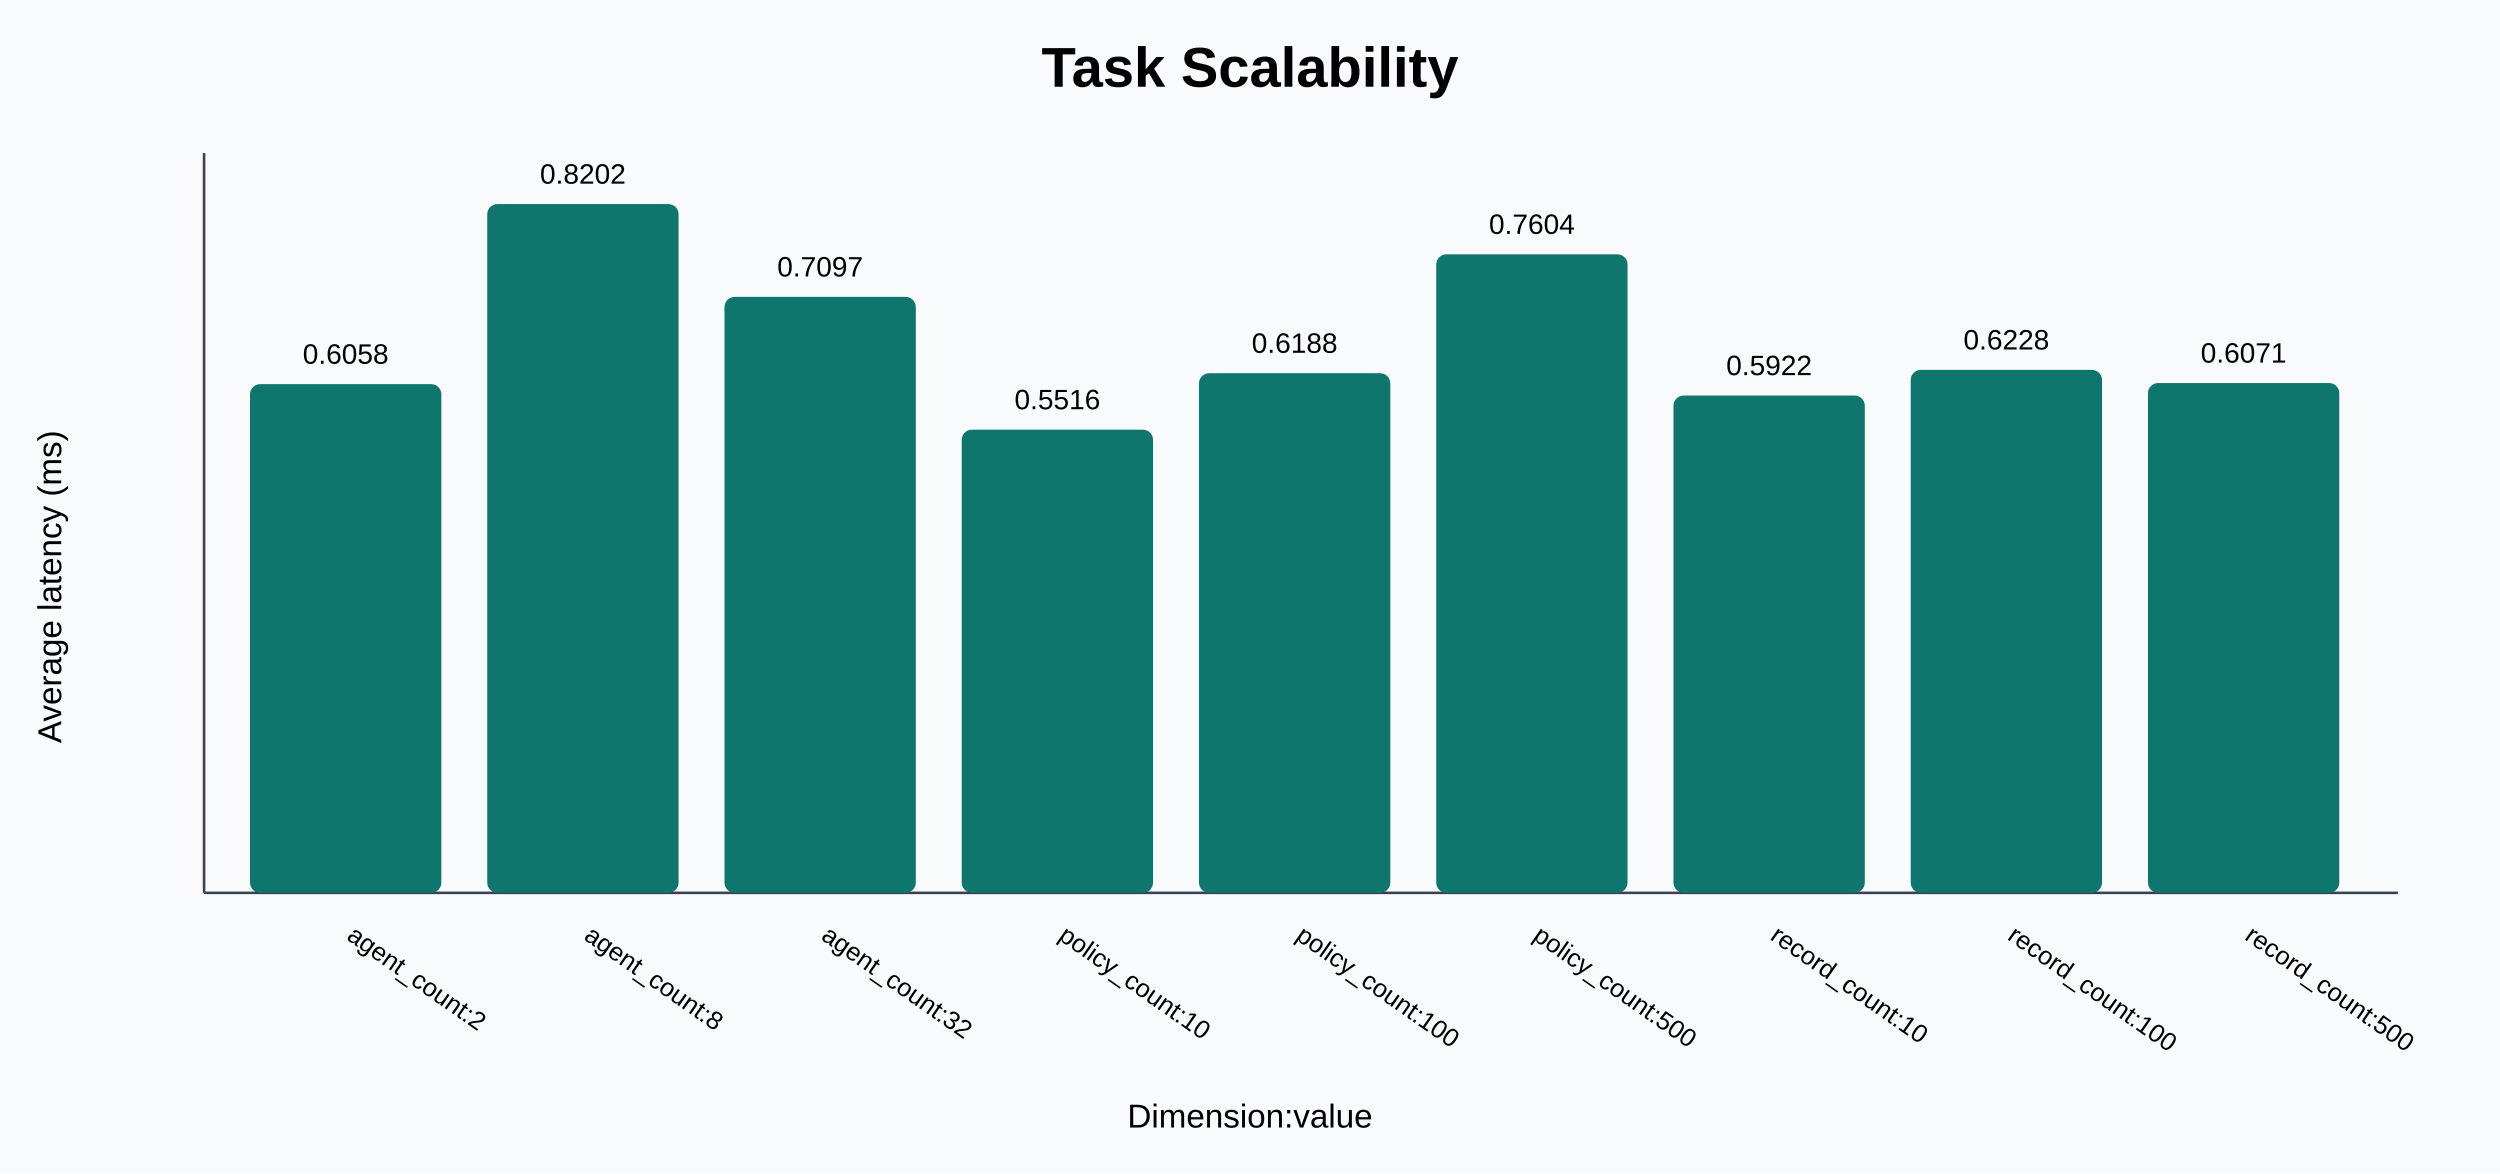
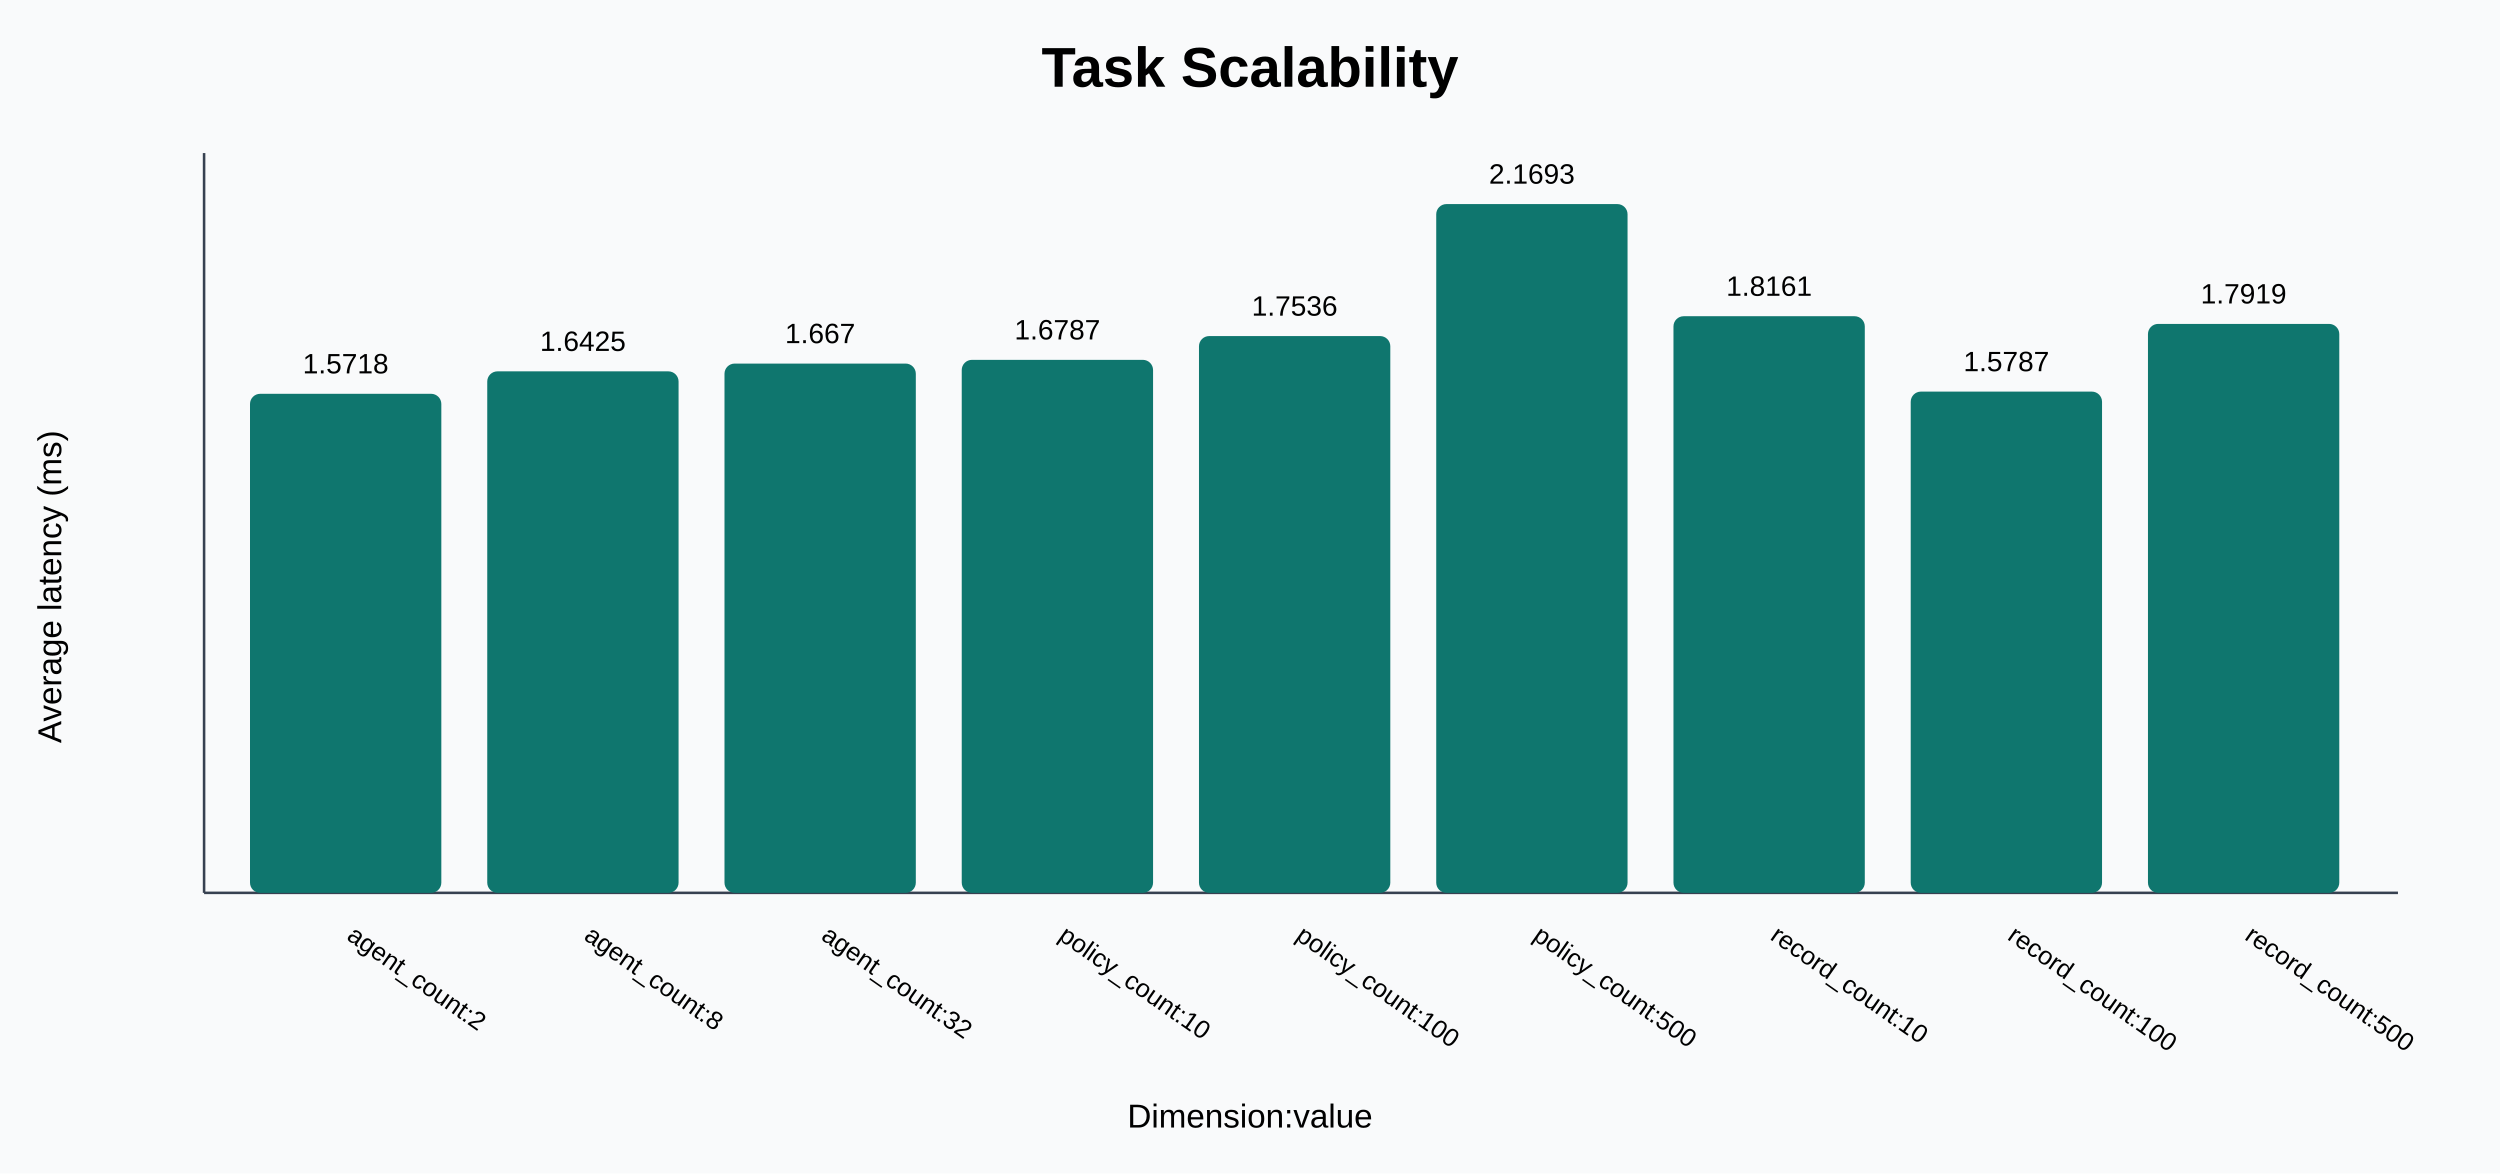
<svg xmlns="http://www.w3.org/2000/svg" width="980" height="460" viewBox="0 0 980 460">
  <rect width="100%" height="100%" fill="#f9fafb" />
  <text x="490.0" y="34" text-anchor="middle" font-family="Arial" font-size="22" font-weight="700">Task Scalability</text>
  <line x1="80" y1="60" x2="80" y2="350" stroke="#374151" />
  <line x1="80" y1="350" x2="940" y2="350" stroke="#374151" />
  <text x="24" y="230.0" transform="rotate(-90 24 230.0)" text-anchor="middle" font-family="Arial" font-size="13">Average latency (ms)</text>
  <text x="490.0" y="442" text-anchor="middle" font-family="Arial" font-size="13">Dimension:value</text>
-   <rect x="98" y="150.58" width="75" height="199.42" fill="#0f766e" rx="4" />
-   <text x="135.5" y="142.58" text-anchor="middle" font-family="Arial" font-size="11">0.6058</text>
+   <rect x="98" y="154.37" width="75" height="195.63" fill="#0f766e" rx="4" />
+   <text x="135.5" y="146.37" text-anchor="middle" font-family="Arial" font-size="11">1.5718</text>
  <text x="135.5" y="368" transform="rotate(35 135.5 368)" text-anchor="start" font-family="Arial" font-size="10">agent_count:2</text>
-   <rect x="191" y="80.00" width="75" height="270.00" fill="#0f766e" rx="4" />
-   <text x="228.5" y="72.00" text-anchor="middle" font-family="Arial" font-size="11">0.8202</text>
+   <rect x="191" y="145.57" width="75" height="204.43" fill="#0f766e" rx="4" />
+   <text x="228.5" y="137.57" text-anchor="middle" font-family="Arial" font-size="11">1.6425</text>
  <text x="228.5" y="368" transform="rotate(35 228.5 368)" text-anchor="start" font-family="Arial" font-size="10">agent_count:8</text>
-   <rect x="284" y="116.38" width="75" height="233.62" fill="#0f766e" rx="4" />
-   <text x="321.5" y="108.38" text-anchor="middle" font-family="Arial" font-size="11">0.7097</text>
+   <rect x="284" y="142.52" width="75" height="207.48" fill="#0f766e" rx="4" />
+   <text x="321.5" y="134.52" text-anchor="middle" font-family="Arial" font-size="11">1.667</text>
  <text x="321.5" y="368" transform="rotate(35 321.5 368)" text-anchor="start" font-family="Arial" font-size="10">agent_count:32</text>
-   <rect x="377" y="168.42" width="75" height="181.58" fill="#0f766e" rx="4" />
-   <text x="414.5" y="160.42" text-anchor="middle" font-family="Arial" font-size="11">0.5516</text>
+   <rect x="377" y="141.06" width="75" height="208.94" fill="#0f766e" rx="4" />
+   <text x="414.5" y="133.06" text-anchor="middle" font-family="Arial" font-size="11">1.6787</text>
  <text x="414.5" y="368" transform="rotate(35 414.5 368)" text-anchor="start" font-family="Arial" font-size="10">policy_count:10</text>
-   <rect x="470" y="146.30" width="75" height="203.70" fill="#0f766e" rx="4" />
-   <text x="507.5" y="138.30" text-anchor="middle" font-family="Arial" font-size="11">0.6188</text>
+   <rect x="470" y="131.74" width="75" height="218.26" fill="#0f766e" rx="4" />
+   <text x="507.5" y="123.74" text-anchor="middle" font-family="Arial" font-size="11">1.7536</text>
  <text x="507.5" y="368" transform="rotate(35 507.5 368)" text-anchor="start" font-family="Arial" font-size="10">policy_count:100</text>
-   <rect x="563" y="99.69" width="75" height="250.31" fill="#0f766e" rx="4" />
-   <text x="600.5" y="91.69" text-anchor="middle" font-family="Arial" font-size="11">0.7604</text>
+   <rect x="563" y="80.00" width="75" height="270.00" fill="#0f766e" rx="4" />
+   <text x="600.5" y="72.00" text-anchor="middle" font-family="Arial" font-size="11">2.1693</text>
  <text x="600.5" y="368" transform="rotate(35 600.5 368)" text-anchor="start" font-family="Arial" font-size="10">policy_count:500</text>
-   <rect x="656" y="155.05" width="75" height="194.95" fill="#0f766e" rx="4" />
-   <text x="693.5" y="147.05" text-anchor="middle" font-family="Arial" font-size="11">0.5922</text>
+   <rect x="656" y="123.96" width="75" height="226.04" fill="#0f766e" rx="4" />
+   <text x="693.5" y="115.96" text-anchor="middle" font-family="Arial" font-size="11">1.8161</text>
  <text x="693.5" y="368" transform="rotate(35 693.5 368)" text-anchor="start" font-family="Arial" font-size="10">record_count:10</text>
-   <rect x="749" y="144.98" width="75" height="205.02" fill="#0f766e" rx="4" />
-   <text x="786.5" y="136.98" text-anchor="middle" font-family="Arial" font-size="11">0.6228</text>
+   <rect x="749" y="153.51" width="75" height="196.49" fill="#0f766e" rx="4" />
+   <text x="786.5" y="145.51" text-anchor="middle" font-family="Arial" font-size="11">1.5787</text>
  <text x="786.5" y="368" transform="rotate(35 786.5 368)" text-anchor="start" font-family="Arial" font-size="10">record_count:100</text>
-   <rect x="842" y="150.15" width="75" height="199.85" fill="#0f766e" rx="4" />
-   <text x="879.5" y="142.15" text-anchor="middle" font-family="Arial" font-size="11">0.6071</text>
+   <rect x="842" y="126.97" width="75" height="223.03" fill="#0f766e" rx="4" />
+   <text x="879.5" y="118.97" text-anchor="middle" font-family="Arial" font-size="11">1.7919</text>
  <text x="879.5" y="368" transform="rotate(35 879.5 368)" text-anchor="start" font-family="Arial" font-size="10">record_count:500</text>
</svg>
